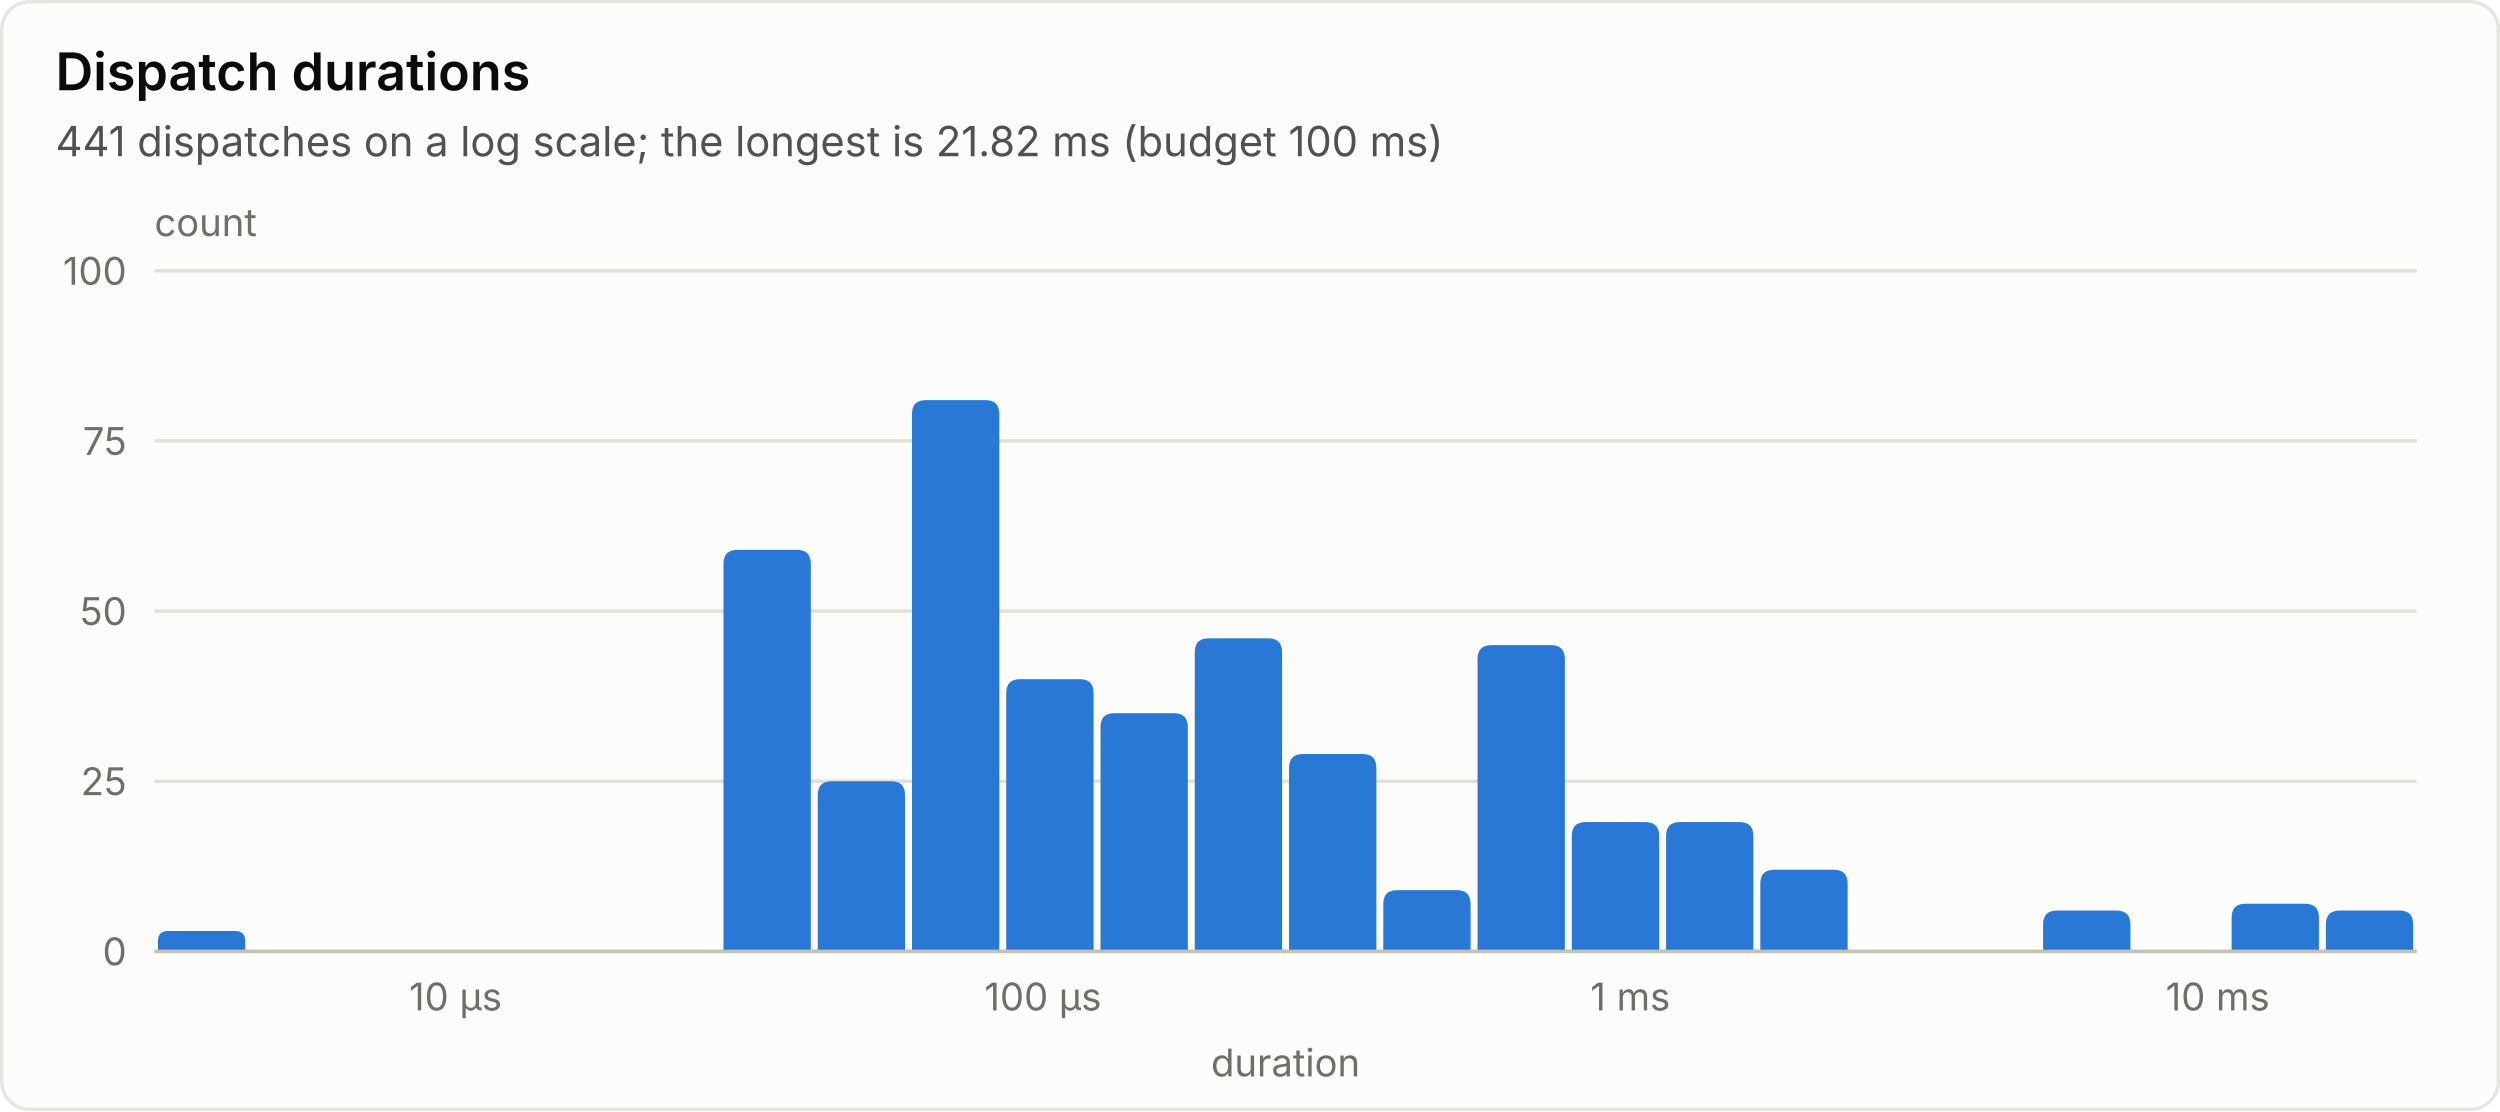
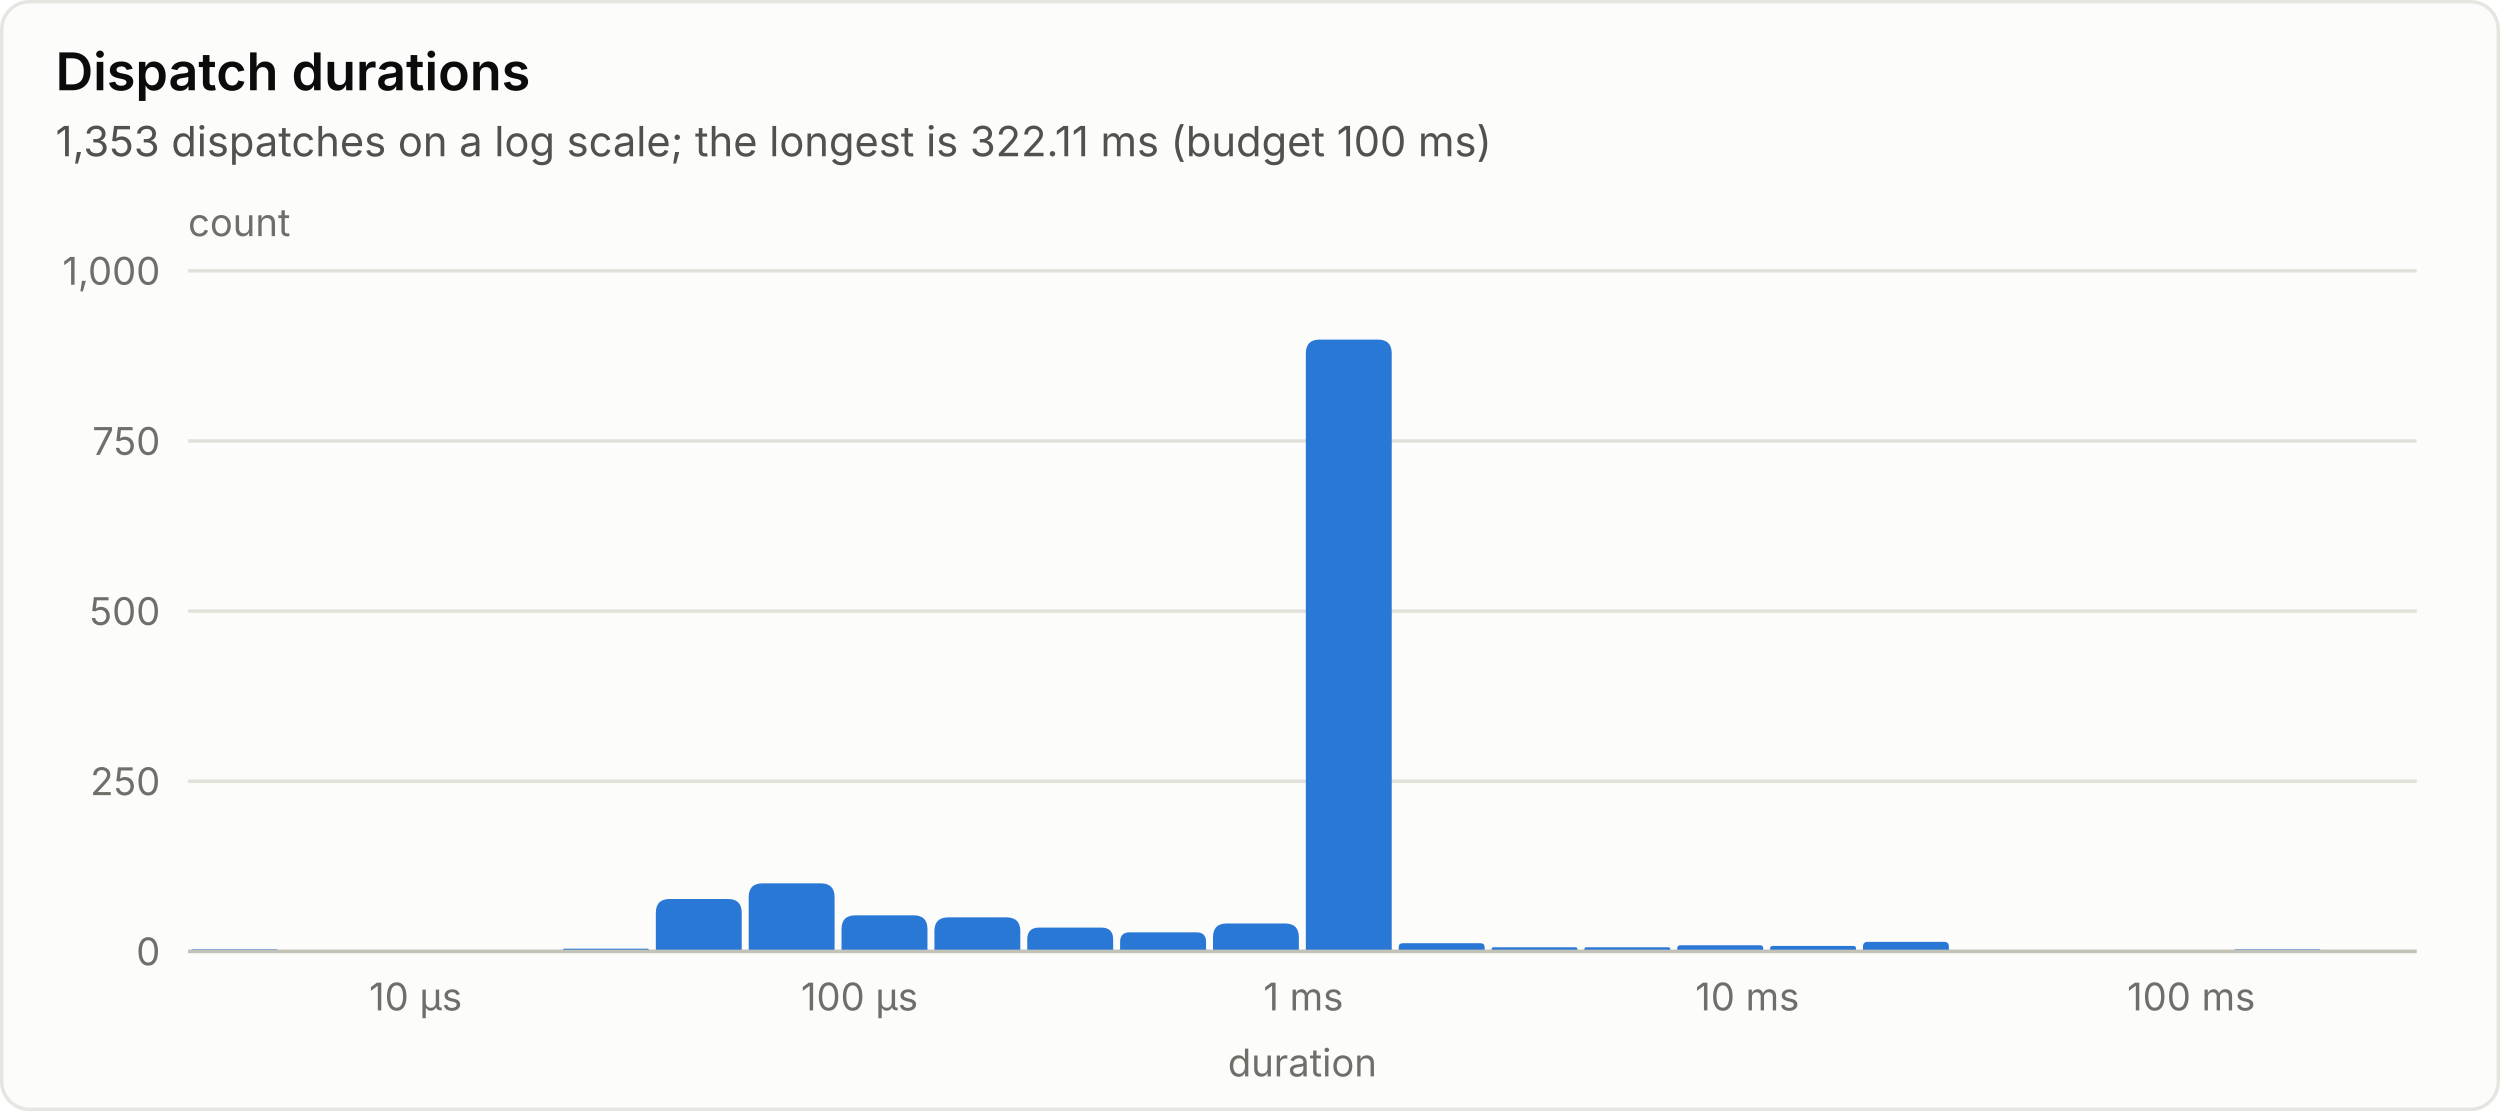
<svg xmlns="http://www.w3.org/2000/svg" width="720" height="320" viewBox="0 0 720 320" role="img" aria-labelledby="kernels-dispatch_hist-title kernels-dispatch_hist-desc">
  <style>text{font-family:system-ui,-apple-system,'Segoe UI',sans-serif}.line{fill:none;stroke-width:2;stroke-linejoin:round;stroke-linecap:round}.bg{fill:#fcfcfb}.frame{fill:none;stroke:#e6e5e0}.t1{fill:#0b0b0b}.t2{fill:#52514e}.t3{fill:#6f6e69}.grid{stroke:#e1e0d9}.axis{stroke:#c3c2b7}.ref{stroke:#52514e}.band{fill:#f0efec}.ring{stroke:#fcfcfb}.gap{stroke:#fcfcfb}.qx{fill:#f0efec}.qz{fill:#fcfcfb;stroke:#52514e}.emph{stroke:#52514e}.fn{fill:#a3a29c}.sn{stroke:#a3a29c}.f0{fill:#2a78d6}.s0{stroke:#2a78d6}.f1{fill:#eb6834}.s1{stroke:#eb6834}.f2{fill:#1baf7a}.s2{stroke:#1baf7a}.f3{fill:#eda100}.s3{stroke:#eda100}.f4{fill:#e87ba4}.s4{stroke:#e87ba4}.f5{fill:#008300}.s5{stroke:#008300}.f6{fill:#6250d6}.s6{stroke:#6250d6}.f7{fill:#e34948}.s7{stroke:#e34948}.q0{fill:#cde2fb}.q1{fill:#b7d3f6}.q2{fill:#9ec5f4}.q3{fill:#86b6ef}.q4{fill:#6da7ec}.q5{fill:#5598e7}.q6{fill:#3987e5}.q7{fill:#2a78d6}.q8{fill:#256abf}.q9{fill:#1c5cab}.q10{fill:#184f95}.q11{fill:#104281}.q12{fill:#0d366b}.fgood{fill:#0ca30c}.sgood{stroke:#0ca30c}.fwarn{fill:#fab219}.swarn{stroke:#fab219}.fserious{fill:#ec835a}.sserious{stroke:#ec835a}.fcrit{fill:#d03b3b}.scrit{stroke:#d03b3b}@media (prefers-color-scheme:dark){.bg{fill:#1a1a19}.frame{fill:none;stroke:#2c2c2a}.t1{fill:#f0efec}.t2{fill:#c3c2b7}.t3{fill:#898781}.grid{stroke:#2c2c2a}.axis{stroke:#383835}.ref{stroke:#c3c2b7}.band{fill:#242423}.ring{stroke:#1a1a19}.gap{stroke:#1a1a19}.qx{fill:#242423}.qz{fill:#1a1a19;stroke:#c3c2b7}.emph{stroke:#c3c2b7}.fn{fill:#6f6e69}.sn{stroke:#6f6e69}.f0{fill:#3987e5}.s0{stroke:#3987e5}.f1{fill:#d95926}.s1{stroke:#d95926}.f2{fill:#199e70}.s2{stroke:#199e70}.f3{fill:#c98500}.s3{stroke:#c98500}.f4{fill:#d55181}.s4{stroke:#d55181}.f5{fill:#008300}.s5{stroke:#008300}.f6{fill:#9085e9}.s6{stroke:#9085e9}.f7{fill:#e66767}.s7{stroke:#e66767}.q0{fill:#0d366b}.q1{fill:#104281}.q2{fill:#184f95}.q3{fill:#1c5cab}.q4{fill:#256abf}.q5{fill:#2a78d6}.q6{fill:#3987e5}.q7{fill:#5598e7}.q8{fill:#6da7ec}.q9{fill:#86b6ef}.q10{fill:#9ec5f4}.q11{fill:#b7d3f6}.q12{fill:#cde2fb}}</style>
  <rect class="bg" x="0" y="0" width="720" height="320" rx="8" />
  <rect class="frame" x="0.5" y="0.5" width="719" height="319" rx="8" />
  <text class="t1" x="16" y="26" font-size="15" font-weight="600">Dispatch durations</text>
-   <text class="t2" x="16" y="45" font-size="12">441 dispatches on a log scale; the longest is 21.82 ms (budget 100 ms)</text>
-   <line class="grid" x1="44.48" y1="274" x2="696" y2="274" stroke-width="1" />
-   <text class="t3" x="36.48" y="278" font-size="11" text-anchor="end">0</text>
-   <line class="grid" x1="44.48" y1="225" x2="696" y2="225" stroke-width="1" />
-   <text class="t3" x="36.48" y="229" font-size="11" text-anchor="end">25</text>
-   <line class="grid" x1="44.48" y1="176" x2="696" y2="176" stroke-width="1" />
-   <text class="t3" x="36.48" y="180" font-size="11" text-anchor="end">50</text>
-   <line class="grid" x1="44.48" y1="127" x2="696" y2="127" stroke-width="1" />
-   <text class="t3" x="36.48" y="131" font-size="11" text-anchor="end">75</text>
-   <line class="grid" x1="44.48" y1="78" x2="696" y2="78" stroke-width="1" />
-   <text class="t3" x="36.48" y="82" font-size="11" text-anchor="end">100</text>
-   <text class="t3" x="131.19" y="291" font-size="11" text-anchor="middle">10 µs</text>
-   <text class="t3" x="300.36" y="291" font-size="11" text-anchor="middle">100 µs</text>
-   <text class="t3" x="469.52" y="291" font-size="11" text-anchor="middle">1 ms</text>
-   <text class="t3" x="638.69" y="291" font-size="11" text-anchor="middle">10 ms</text>
-   <text class="t3" x="44.48" y="68" font-size="11" text-anchor="start">count</text>
-   <text class="t3" x="370.24" y="310" font-size="11" text-anchor="middle">duration</text>
-   <path class="f0" d="M45.48 274V271.06Q45.48 268.12 48.42 268.12H67.69Q70.63 268.12 70.63 271.06V274Z" />
-   <path class="f0" d="M208.36 274V162.36Q208.36 158.36 212.36 158.36H229.51Q233.51 158.36 233.51 162.36V274Z" />
-   <path class="f0" d="M235.51 274V229Q235.51 225 239.51 225H256.65Q260.65 225 260.65 229V274Z" />
-   <path class="f0" d="M262.65 274V119.24Q262.65 115.24 266.65 115.24H283.8Q287.8 115.24 287.8 119.24V274Z" />
-   <path class="f0" d="M289.8 274V199.6Q289.8 195.6 293.8 195.6H310.95Q314.95 195.6 314.95 199.6V274Z" />
-   <path class="f0" d="M316.95 274V209.4Q316.95 205.4 320.95 205.4H338.09Q342.09 205.4 342.09 209.4V274Z" />
-   <path class="f0" d="M344.09 274V187.84Q344.09 183.84 348.09 183.84H365.24Q369.24 183.84 369.24 187.84V274Z" />
-   <path class="f0" d="M371.24 274V221.16Q371.24 217.16 375.24 217.16H392.39Q396.39 217.16 396.39 221.16V274Z" />
-   <path class="f0" d="M398.39 274V260.36Q398.39 256.36 402.39 256.36H419.53Q423.53 256.36 423.53 260.36V274Z" />
-   <path class="f0" d="M425.53 274V189.8Q425.53 185.8 429.53 185.8H446.68Q450.68 185.8 450.68 189.8V274Z" />
-   <path class="f0" d="M452.68 274V240.76Q452.68 236.76 456.68 236.76H473.83Q477.83 236.76 477.83 240.76V274Z" />
-   <path class="f0" d="M479.83 274V240.76Q479.83 236.76 483.83 236.76H500.97Q504.97 236.76 504.97 240.76V274Z" />
-   <path class="f0" d="M506.97 274V254.48Q506.97 250.48 510.97 250.48H528.12Q532.12 250.48 532.12 254.48V274Z" />
-   <path class="f0" d="M588.41 274V266.24Q588.41 262.24 592.41 262.24H609.56Q613.56 262.24 613.56 266.24V274Z" />
-   <path class="f0" d="M642.71 274V264.28Q642.71 260.28 646.71 260.28H663.85Q667.85 260.28 667.85 264.28V274Z" />
-   <path class="f0" d="M669.85 274V266.24Q669.85 262.24 673.85 262.24H691Q695 262.24 695 266.24V274Z" />
-   <line class="axis" x1="44.48" y1="274" x2="696" y2="274" stroke-width="1" />
+   <text class="t2" x="16" y="45" font-size="12">1,353 dispatches on a log scale; the longest is 322.11 ms (budget 100 ms)</text>
+   <line class="grid" x1="54.16" y1="274" x2="696" y2="274" stroke-width="1" />
+   <text class="t3" x="46.16" y="278" font-size="11" text-anchor="end">0</text>
+   <line class="grid" x1="54.16" y1="225" x2="696" y2="225" stroke-width="1" />
+   <text class="t3" x="46.16" y="229" font-size="11" text-anchor="end">250</text>
+   <line class="grid" x1="54.16" y1="176" x2="696" y2="176" stroke-width="1" />
+   <text class="t3" x="46.16" y="180" font-size="11" text-anchor="end">500</text>
+   <line class="grid" x1="54.16" y1="127" x2="696" y2="127" stroke-width="1" />
+   <text class="t3" x="46.16" y="131" font-size="11" text-anchor="end">750</text>
+   <line class="grid" x1="54.16" y1="78" x2="696" y2="78" stroke-width="1" />
+   <text class="t3" x="46.16" y="82" font-size="11" text-anchor="end">1,000</text>
+   <text class="t3" x="119.69" y="291" font-size="11" text-anchor="middle">10 µs</text>
+   <text class="t3" x="247.53" y="291" font-size="11" text-anchor="middle">100 µs</text>
+   <text class="t3" x="375.37" y="291" font-size="11" text-anchor="middle">1 ms</text>
+   <text class="t3" x="503.21" y="291" font-size="11" text-anchor="middle">10 ms</text>
+   <text class="t3" x="631.06" y="291" font-size="11" text-anchor="middle">100 ms</text>
+   <text class="t3" x="54.16" y="68" font-size="11" text-anchor="start">count</text>
+   <text class="t3" x="375.08" y="310" font-size="11" text-anchor="middle">duration</text>
+   <path class="f0" d="M55.16 274V273.71Q55.16 273.41 55.45 273.41H79.61Q79.9 273.41 79.9 273.71V274Z" />
+   <path class="f0" d="M162.13 274V273.61Q162.13 273.22 162.53 273.22H186.48Q186.88 273.22 186.88 273.61V274Z" />
+   <path class="f0" d="M188.88 274V262.91Q188.88 258.91 192.88 258.91H209.62Q213.62 258.91 213.62 262.91V274Z" />
+   <path class="f0" d="M215.62 274V258.4Q215.62 254.4 219.62 254.4H236.36Q240.36 254.4 240.36 258.4V274Z" />
+   <path class="f0" d="M242.36 274V267.61Q242.36 263.61 246.36 263.61H263.11Q267.11 263.61 267.11 267.61V274Z" />
+   <path class="f0" d="M269.11 274V268.2Q269.11 264.2 273.11 264.2H289.85Q293.85 264.2 293.85 268.2V274Z" />
+   <path class="f0" d="M295.85 274V270.57Q295.85 267.14 299.28 267.14H317.16Q320.59 267.14 320.59 270.57V274Z" />
+   <path class="f0" d="M322.59 274V271.26Q322.59 268.51 325.34 268.51H344.59Q347.34 268.51 347.34 271.26V274Z" />
+   <path class="f0" d="M349.34 274V269.96Q349.34 265.96 353.34 265.96H370.08Q374.08 265.96 374.08 269.96V274Z" />
+   <path class="f0" d="M376.08 274V101.8Q376.08 97.8 380.08 97.8H396.82Q400.82 97.8 400.82 101.8V274Z" />
+   <path class="f0" d="M402.82 274V272.82Q402.82 271.65 404 271.65H426.39Q427.57 271.65 427.57 272.82V274Z" />
+   <path class="f0" d="M429.57 274V273.41Q429.57 272.82 430.15 272.82H453.72Q454.31 272.82 454.31 273.41V274Z" />
+   <path class="f0" d="M456.31 274V273.41Q456.31 272.82 456.9 272.82H480.47Q481.05 272.82 481.05 273.41V274Z" />
+   <path class="f0" d="M483.05 274V273.12Q483.05 272.24 483.94 272.24H506.91Q507.8 272.24 507.8 273.12V274Z" />
+   <path class="f0" d="M509.8 274V273.22Q509.8 272.43 510.58 272.43H533.76Q534.54 272.43 534.54 273.22V274Z" />
+   <path class="f0" d="M536.54 274V272.63Q536.54 271.26 537.91 271.26H559.91Q561.28 271.26 561.28 272.63V274Z" />
+   <path class="f0" d="M563.28 274V273.8Q563.28 273.61 563.48 273.61H587.83Q588.03 273.61 588.03 273.8V274Z" />
+   <path class="f0" d="M616.77 274V273.8Q616.77 273.61 616.97 273.61H641.32Q641.51 273.61 641.51 273.8V274Z" />
+   <path class="f0" d="M643.51 274V273.71Q643.51 273.41 643.81 273.41H667.96Q668.26 273.41 668.26 273.71V274Z" />
+   <path class="f0" d="M670.26 274V273.9Q670.26 273.8 670.35 273.8H694.9Q695 273.8 695 273.9V274Z" />
+   <line class="axis" x1="54.16" y1="274" x2="696" y2="274" stroke-width="1" />
</svg>
